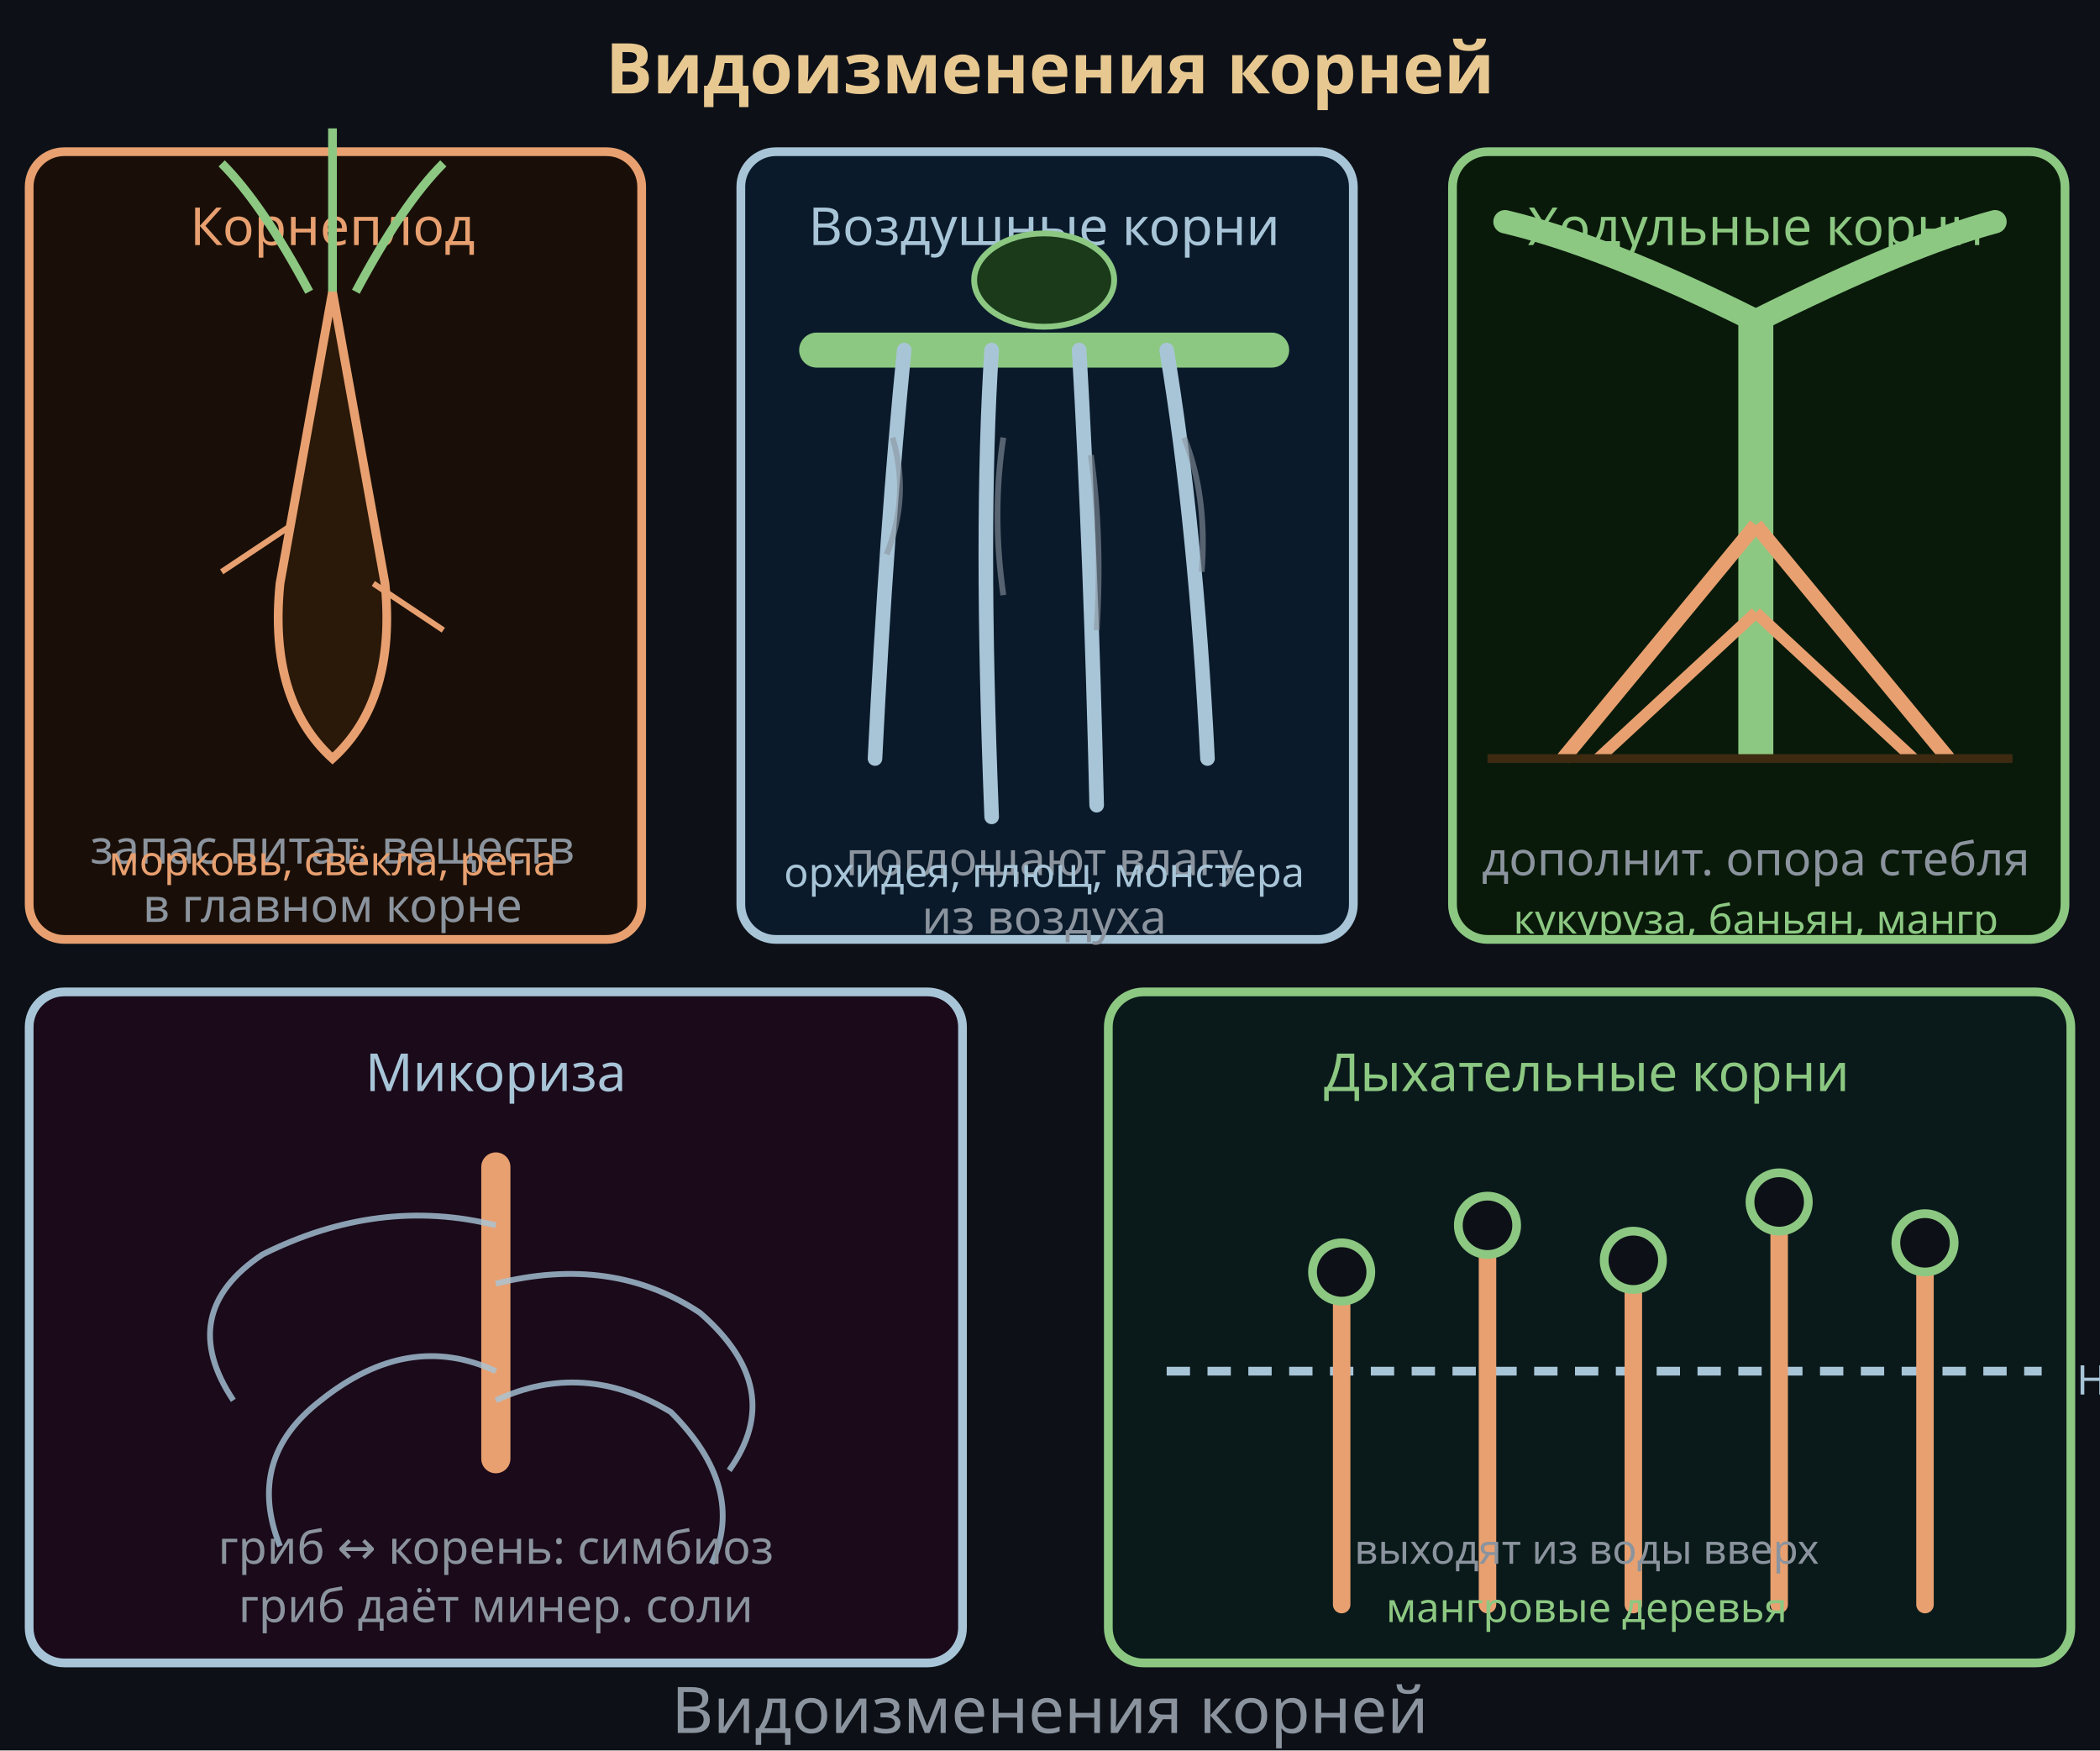
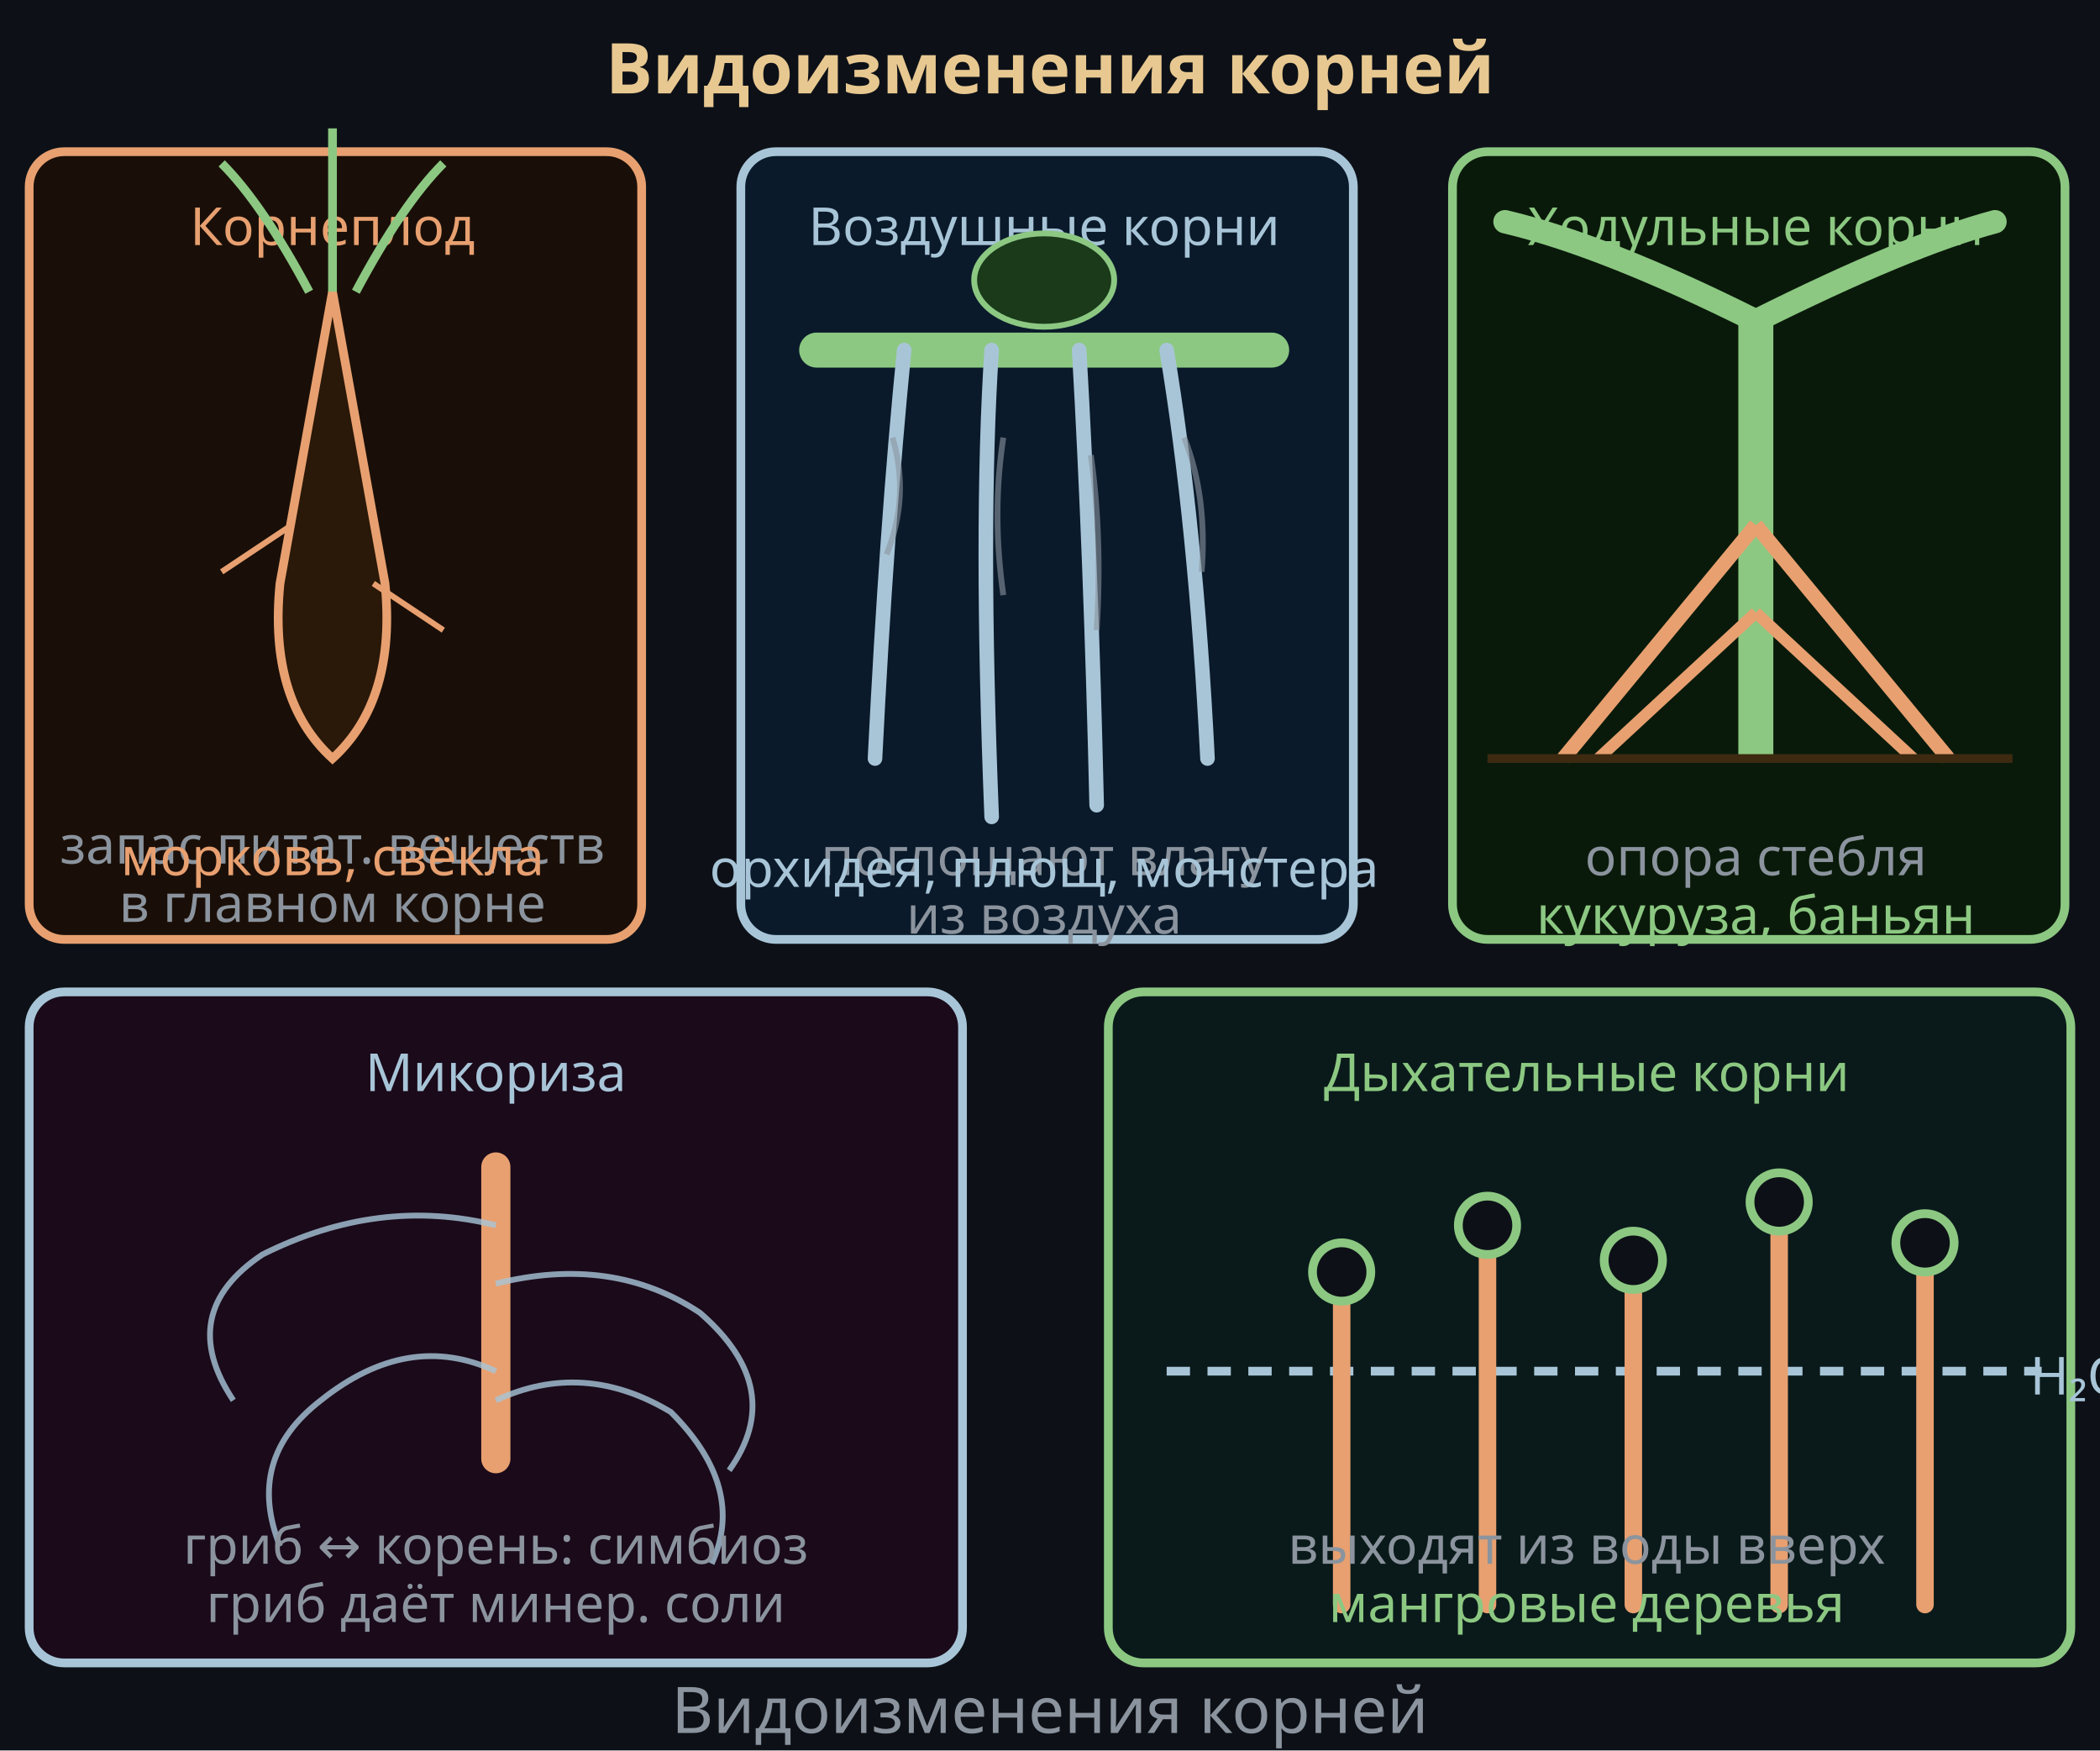
<svg xmlns="http://www.w3.org/2000/svg" viewBox="0 0 360 300" font-family="system-ui,sans-serif">
  <rect width="360" height="300" fill="#0d1117" />
  <text x="180" y="16" text-anchor="middle" font-size="12" fill="#e8c891" font-weight="600">Видоизменения корней</text>
  <rect x="5" y="26" width="105" height="135" rx="6" fill="#1a0f08" stroke="#e8a070" stroke-width="1.5" />
  <text x="57" y="42" text-anchor="middle" font-size="9" fill="#e8a070">Корнеплод</text>
  <path d="M57,50 L48,100 Q46,120 57,130 Q68,120 66,100 Z" fill="#2a1808" stroke="#e8a070" stroke-width="1.5" />
  <path d="M53,50 Q45,35 38,28" stroke="#8cc882" stroke-width="1.5" fill="none" />
  <path d="M57,50 Q57,30 57,22" stroke="#8cc882" stroke-width="1.5" fill="none" />
  <path d="M61,50 Q69,35 76,28" stroke="#8cc882" stroke-width="1.5" fill="none" />
  <line x1="50" y1="90" x2="38" y2="98" stroke="#e8a070" stroke-width="1" />
  <line x1="64" y1="100" x2="76" y2="108" stroke="#e8a070" stroke-width="1" />
-   <text x="57" y="148" text-anchor="middle" font-size="8" fill="#8b949e">запас питат. веществ</text>
-   <text x="57" y="158" text-anchor="middle" font-size="8" fill="#8b949e">в главном корне</text>
-   <text x="57" y="150" text-anchor="middle" font-size="7" fill="#e8a070">морковь, свёкла, репа</text>
+   <text x="57" y="148" text-anchor="middle" font-size="9" fill="#8b949e">запас питат. веществ</text>
+   <text x="57" y="158" text-anchor="middle" font-size="9" fill="#8b949e">в главном корне</text>
+   <text x="57" y="150" text-anchor="middle" font-size="9" fill="#e8a070">морковь, свёкла</text>
  <rect x="127" y="26" width="105" height="135" rx="6" fill="#0a1a2a" stroke="#a8c5d8" stroke-width="1.5" />
  <text x="179" y="42" text-anchor="middle" font-size="9" fill="#a8c5d8">Воздушные корни</text>
  <path d="M140,60 L218,60" stroke="#8cc882" stroke-width="6" stroke-linecap="round" />
  <g stroke="#a8c5d8" stroke-width="2.5" stroke-linecap="round" fill="none">
    <path d="M155,60 Q152,90 150,130" />
    <path d="M170,60 Q168,90 170,140" />
    <path d="M185,60 Q187,95 188,138" />
    <path d="M200,60 Q205,90 207,130" />
  </g>
  <g stroke="#8b949e" stroke-width="1" fill="none" opacity="0.6">
    <path d="M153,75 Q156,85 152,95" />
    <path d="M172,75 Q170,88 172,102" />
    <path d="M187,78 Q189,92 188,108" />
    <path d="M203,75 Q207,85 206,98" />
  </g>
  <ellipse cx="179" cy="48" rx="12" ry="8" fill="#1a3a1a" stroke="#8cc882" stroke-width="1" />
-   <text x="179" y="150" text-anchor="middle" font-size="8" fill="#8b949e">поглощают влагу</text>
-   <text x="179" y="160" text-anchor="middle" font-size="8" fill="#8b949e">из воздуха</text>
-   <text x="179" y="152" text-anchor="middle" font-size="7" fill="#a8c5d8">орхидея, плющ, монстера</text>
+   <text x="179" y="150" text-anchor="middle" font-size="9" fill="#8b949e">поглощают влагу</text>
+   <text x="179" y="160" text-anchor="middle" font-size="9" fill="#8b949e">из воздуха</text>
+   <text x="179" y="152" text-anchor="middle" font-size="9" fill="#a8c5d8">орхидея, плющ, монстера</text>
  <rect x="249" y="26" width="105" height="135" rx="6" fill="#0a1a0a" stroke="#8cc882" stroke-width="1.5" />
  <text x="301" y="42" text-anchor="middle" font-size="9" fill="#8cc882">Ходульные корни</text>
  <line x1="301" y1="55" x2="301" y2="130" stroke="#8cc882" stroke-width="6" />
  <line x1="301" y1="90" x2="268" y2="130" stroke="#e8a070" stroke-width="2.5" />
  <line x1="301" y1="90" x2="334" y2="130" stroke="#e8a070" stroke-width="2.5" />
  <line x1="301" y1="105" x2="274" y2="130" stroke="#e8a070" stroke-width="2" />
  <line x1="301" y1="105" x2="328" y2="130" stroke="#e8a070" stroke-width="2" />
  <line x1="255" y1="130" x2="345" y2="130" stroke="#3d2a10" stroke-width="1.5" />
  <path d="M301,55 Q275,42 258,38" stroke="#8cc882" stroke-width="4" fill="none" stroke-linecap="round" />
  <path d="M301,55 Q327,42 342,38" stroke="#8cc882" stroke-width="4" fill="none" stroke-linecap="round" />
-   <text x="301" y="150" text-anchor="middle" font-size="8" fill="#8b949e">дополнит. опора стебля</text>
-   <text x="301" y="160" text-anchor="middle" font-size="7" fill="#8cc882">кукуруза, баньян, мангр</text>
+   <text x="301" y="150" text-anchor="middle" font-size="9" fill="#8b949e">опора стебля</text>
+   <text x="301" y="160" text-anchor="middle" font-size="9" fill="#8cc882">кукуруза, баньян</text>
  <rect x="5" y="170" width="160" height="115" rx="6" fill="#1a0a1a" stroke="#a8c5d8" stroke-width="1.5" />
  <text x="85" y="187" text-anchor="middle" font-size="9" fill="#a8c5d8">Микориза</text>
  <path d="M85,200 L85,250" stroke="#e8a070" stroke-width="5" stroke-linecap="round" />
  <g stroke="#a8c5d8" stroke-width="1" fill="none" opacity="0.8">
    <path d="M85,210 Q65,205 45,215 Q30,225 40,240" />
    <path d="M85,220 Q105,215 120,225 Q135,238 125,252" />
    <path d="M85,235 Q70,228 55,240 Q42,250 48,265" />
    <path d="M85,240 Q100,233 115,242 Q128,255 122,268" />
  </g>
-   <text x="85" y="268" text-anchor="middle" font-size="8" fill="#8b949e">гриб ↔ корень: симбиоз</text>
-   <text x="85" y="278" text-anchor="middle" font-size="8" fill="#8b949e">гриб даёт минер. соли</text>
+   <text x="85" y="268" text-anchor="middle" font-size="9" fill="#8b949e">гриб ↔ корень: симбиоз</text>
+   <text x="85" y="278" text-anchor="middle" font-size="9" fill="#8b949e">гриб даёт минер. соли</text>
  <rect x="190" y="170" width="165" height="115" rx="6" fill="#0a1a1a" stroke="#8cc882" stroke-width="1.5" />
  <text x="272" y="187" text-anchor="middle" font-size="9" fill="#8cc882">Дыхательные корни</text>
  <line x1="200" y1="235" x2="350" y2="235" stroke="#a8c5d8" stroke-width="1.5" stroke-dasharray="4,3" />
-   <text x="356" y="239" font-size="7" fill="#a8c5d8">H₂O</text>
+   <text x="348" y="239" font-size="9" fill="#a8c5d8">H₂O</text>
  <path d="M230,275 L230,220" stroke="#e8a070" stroke-width="3" stroke-linecap="round" />
  <path d="M255,275 L255,212" stroke="#e8a070" stroke-width="3" stroke-linecap="round" />
  <path d="M280,275 L280,218" stroke="#e8a070" stroke-width="3" stroke-linecap="round" />
  <path d="M305,275 L305,208" stroke="#e8a070" stroke-width="3" stroke-linecap="round" />
  <path d="M330,275 L330,215" stroke="#e8a070" stroke-width="3" stroke-linecap="round" />
  <circle cx="230" cy="218" r="5" fill="#0d1117" stroke="#8cc882" stroke-width="1.5" />
  <circle cx="255" cy="210" r="5" fill="#0d1117" stroke="#8cc882" stroke-width="1.5" />
  <circle cx="280" cy="216" r="5" fill="#0d1117" stroke="#8cc882" stroke-width="1.5" />
  <circle cx="305" cy="206" r="5" fill="#0d1117" stroke="#8cc882" stroke-width="1.5" />
  <circle cx="330" cy="213" r="5" fill="#0d1117" stroke="#8cc882" stroke-width="1.5" />
-   <text x="272" y="268" text-anchor="middle" font-size="7" fill="#8b949e">выходят из воды вверх</text>
-   <text x="272" y="278" text-anchor="middle" font-size="7" fill="#8cc882">мангровые деревья</text>
+   <text x="272" y="268" text-anchor="middle" font-size="9" fill="#8b949e">выходят из воды вверх</text>
+   <text x="272" y="278" text-anchor="middle" font-size="9" fill="#8cc882">мангровые деревья</text>
  <text x="180" y="297" text-anchor="middle" font-size="11" fill="#8b949e">Видоизменения корней</text>
</svg>
